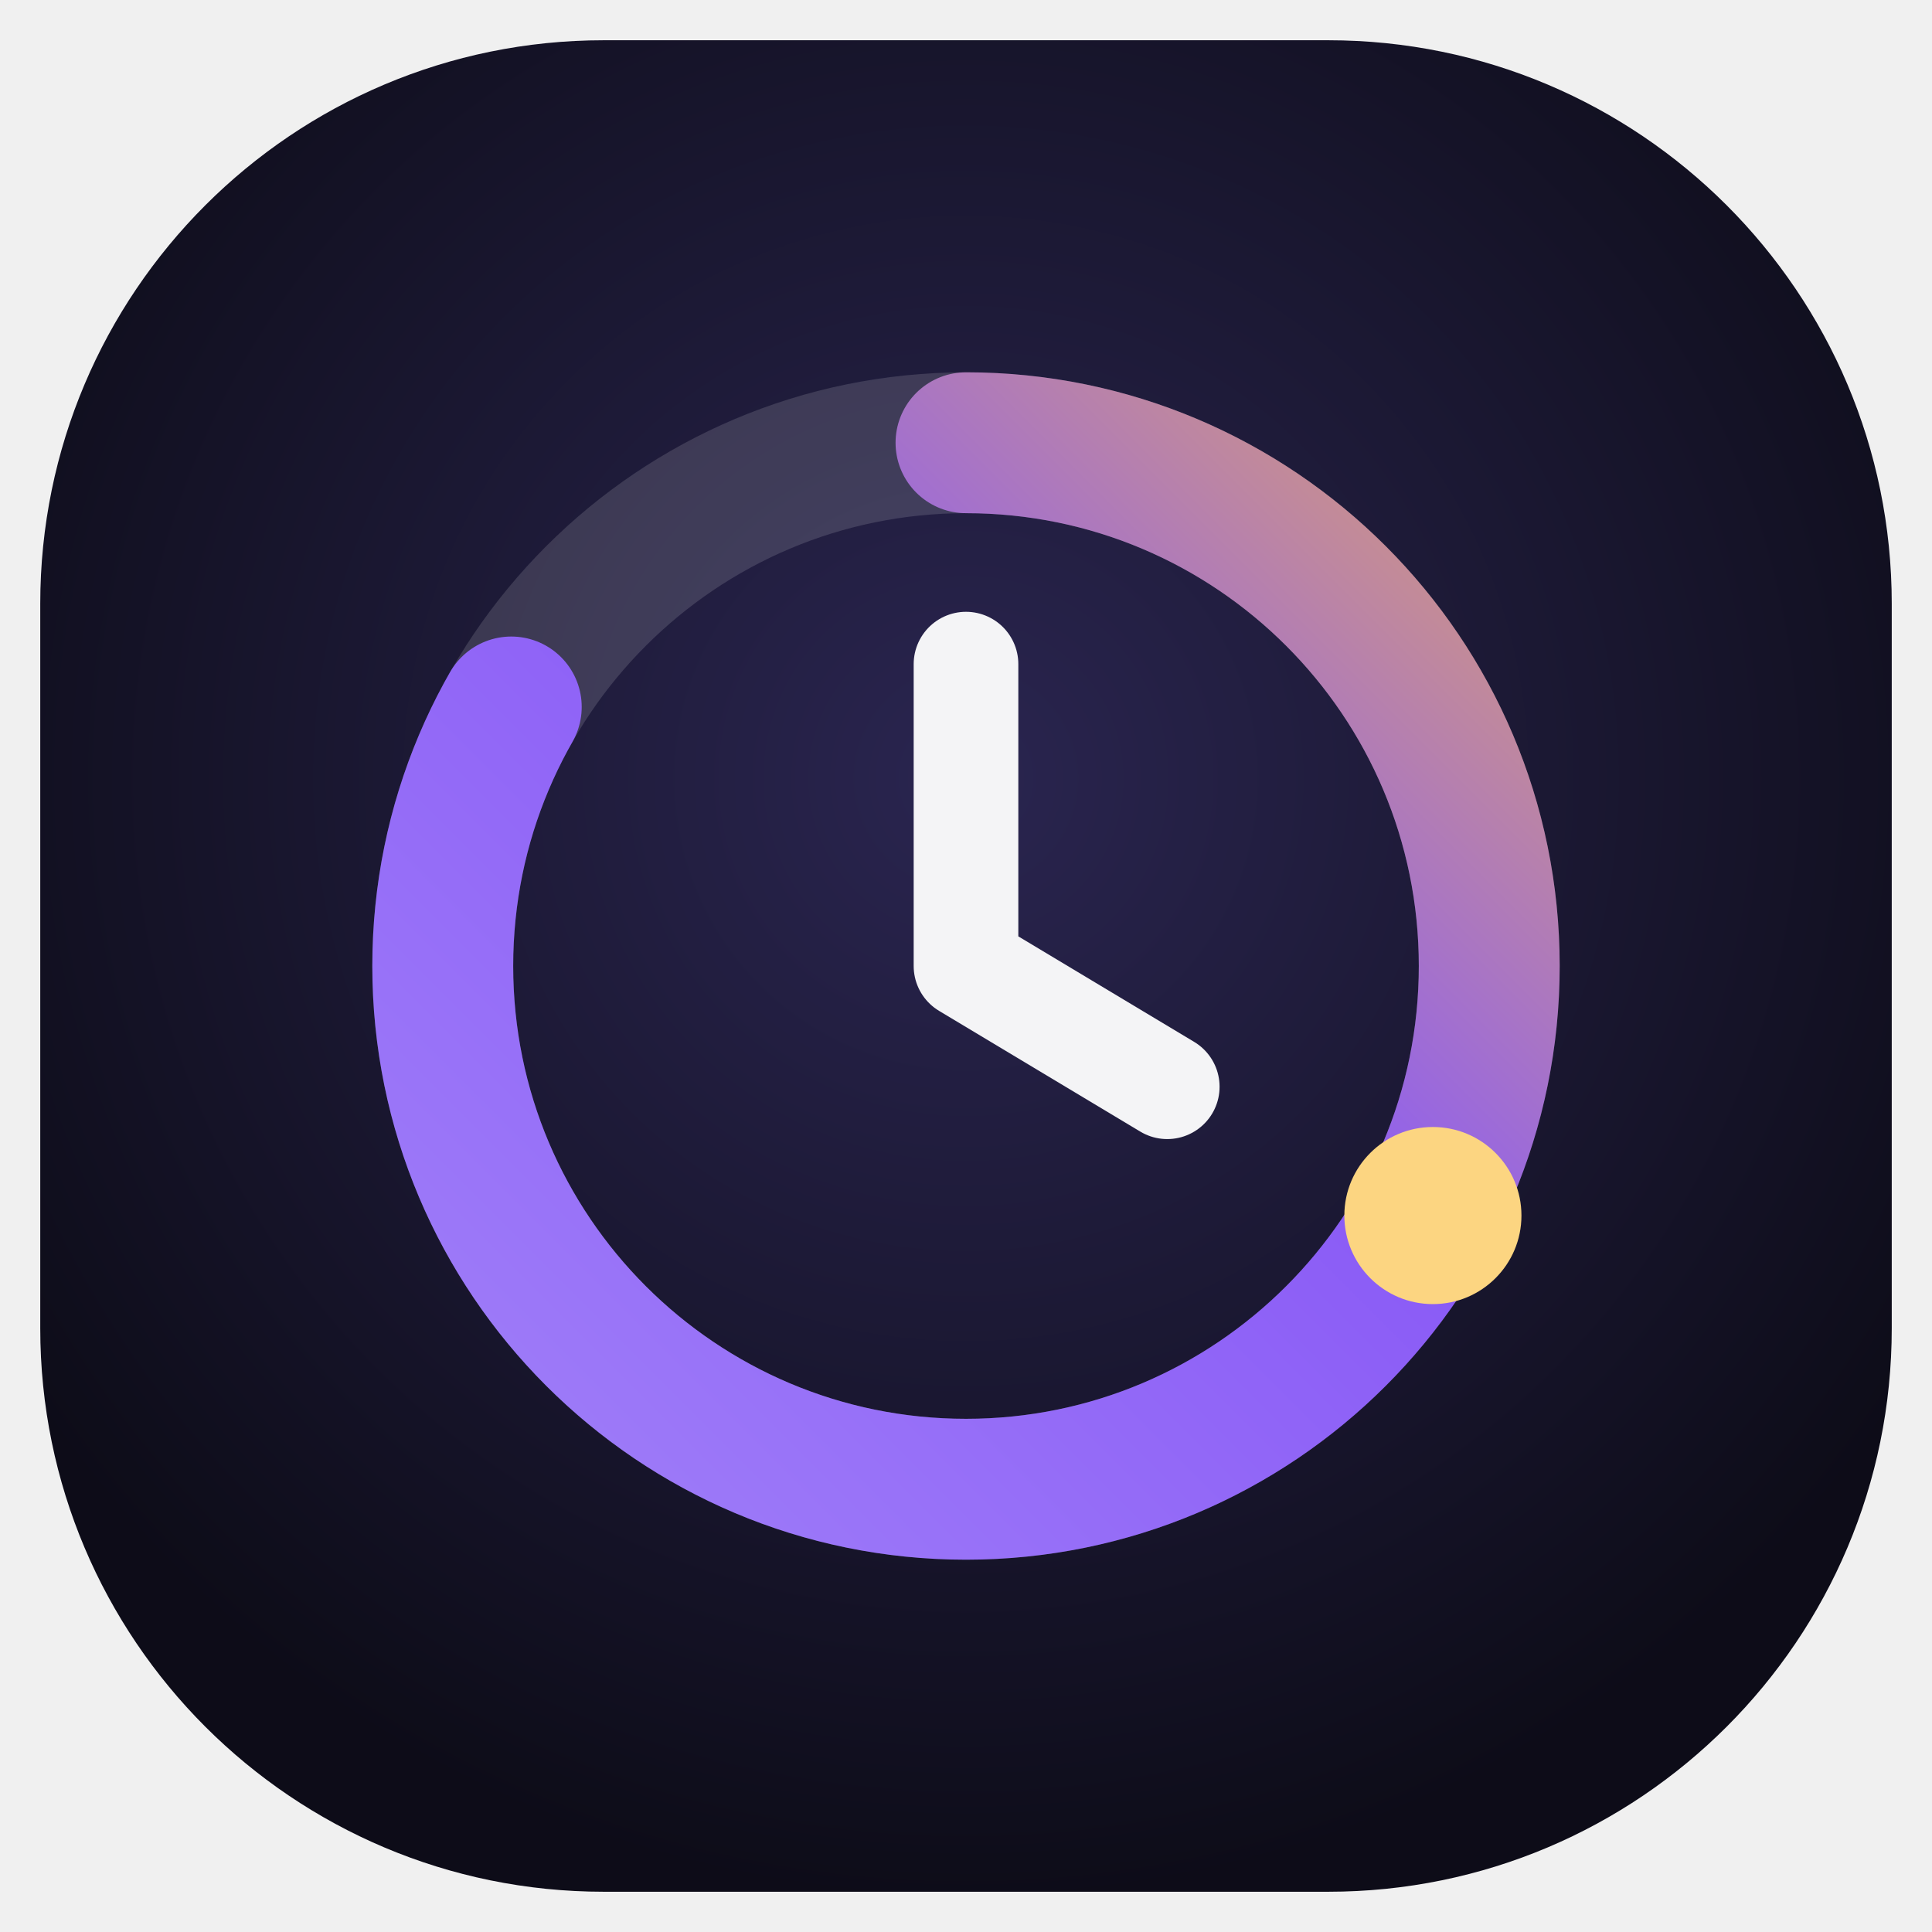
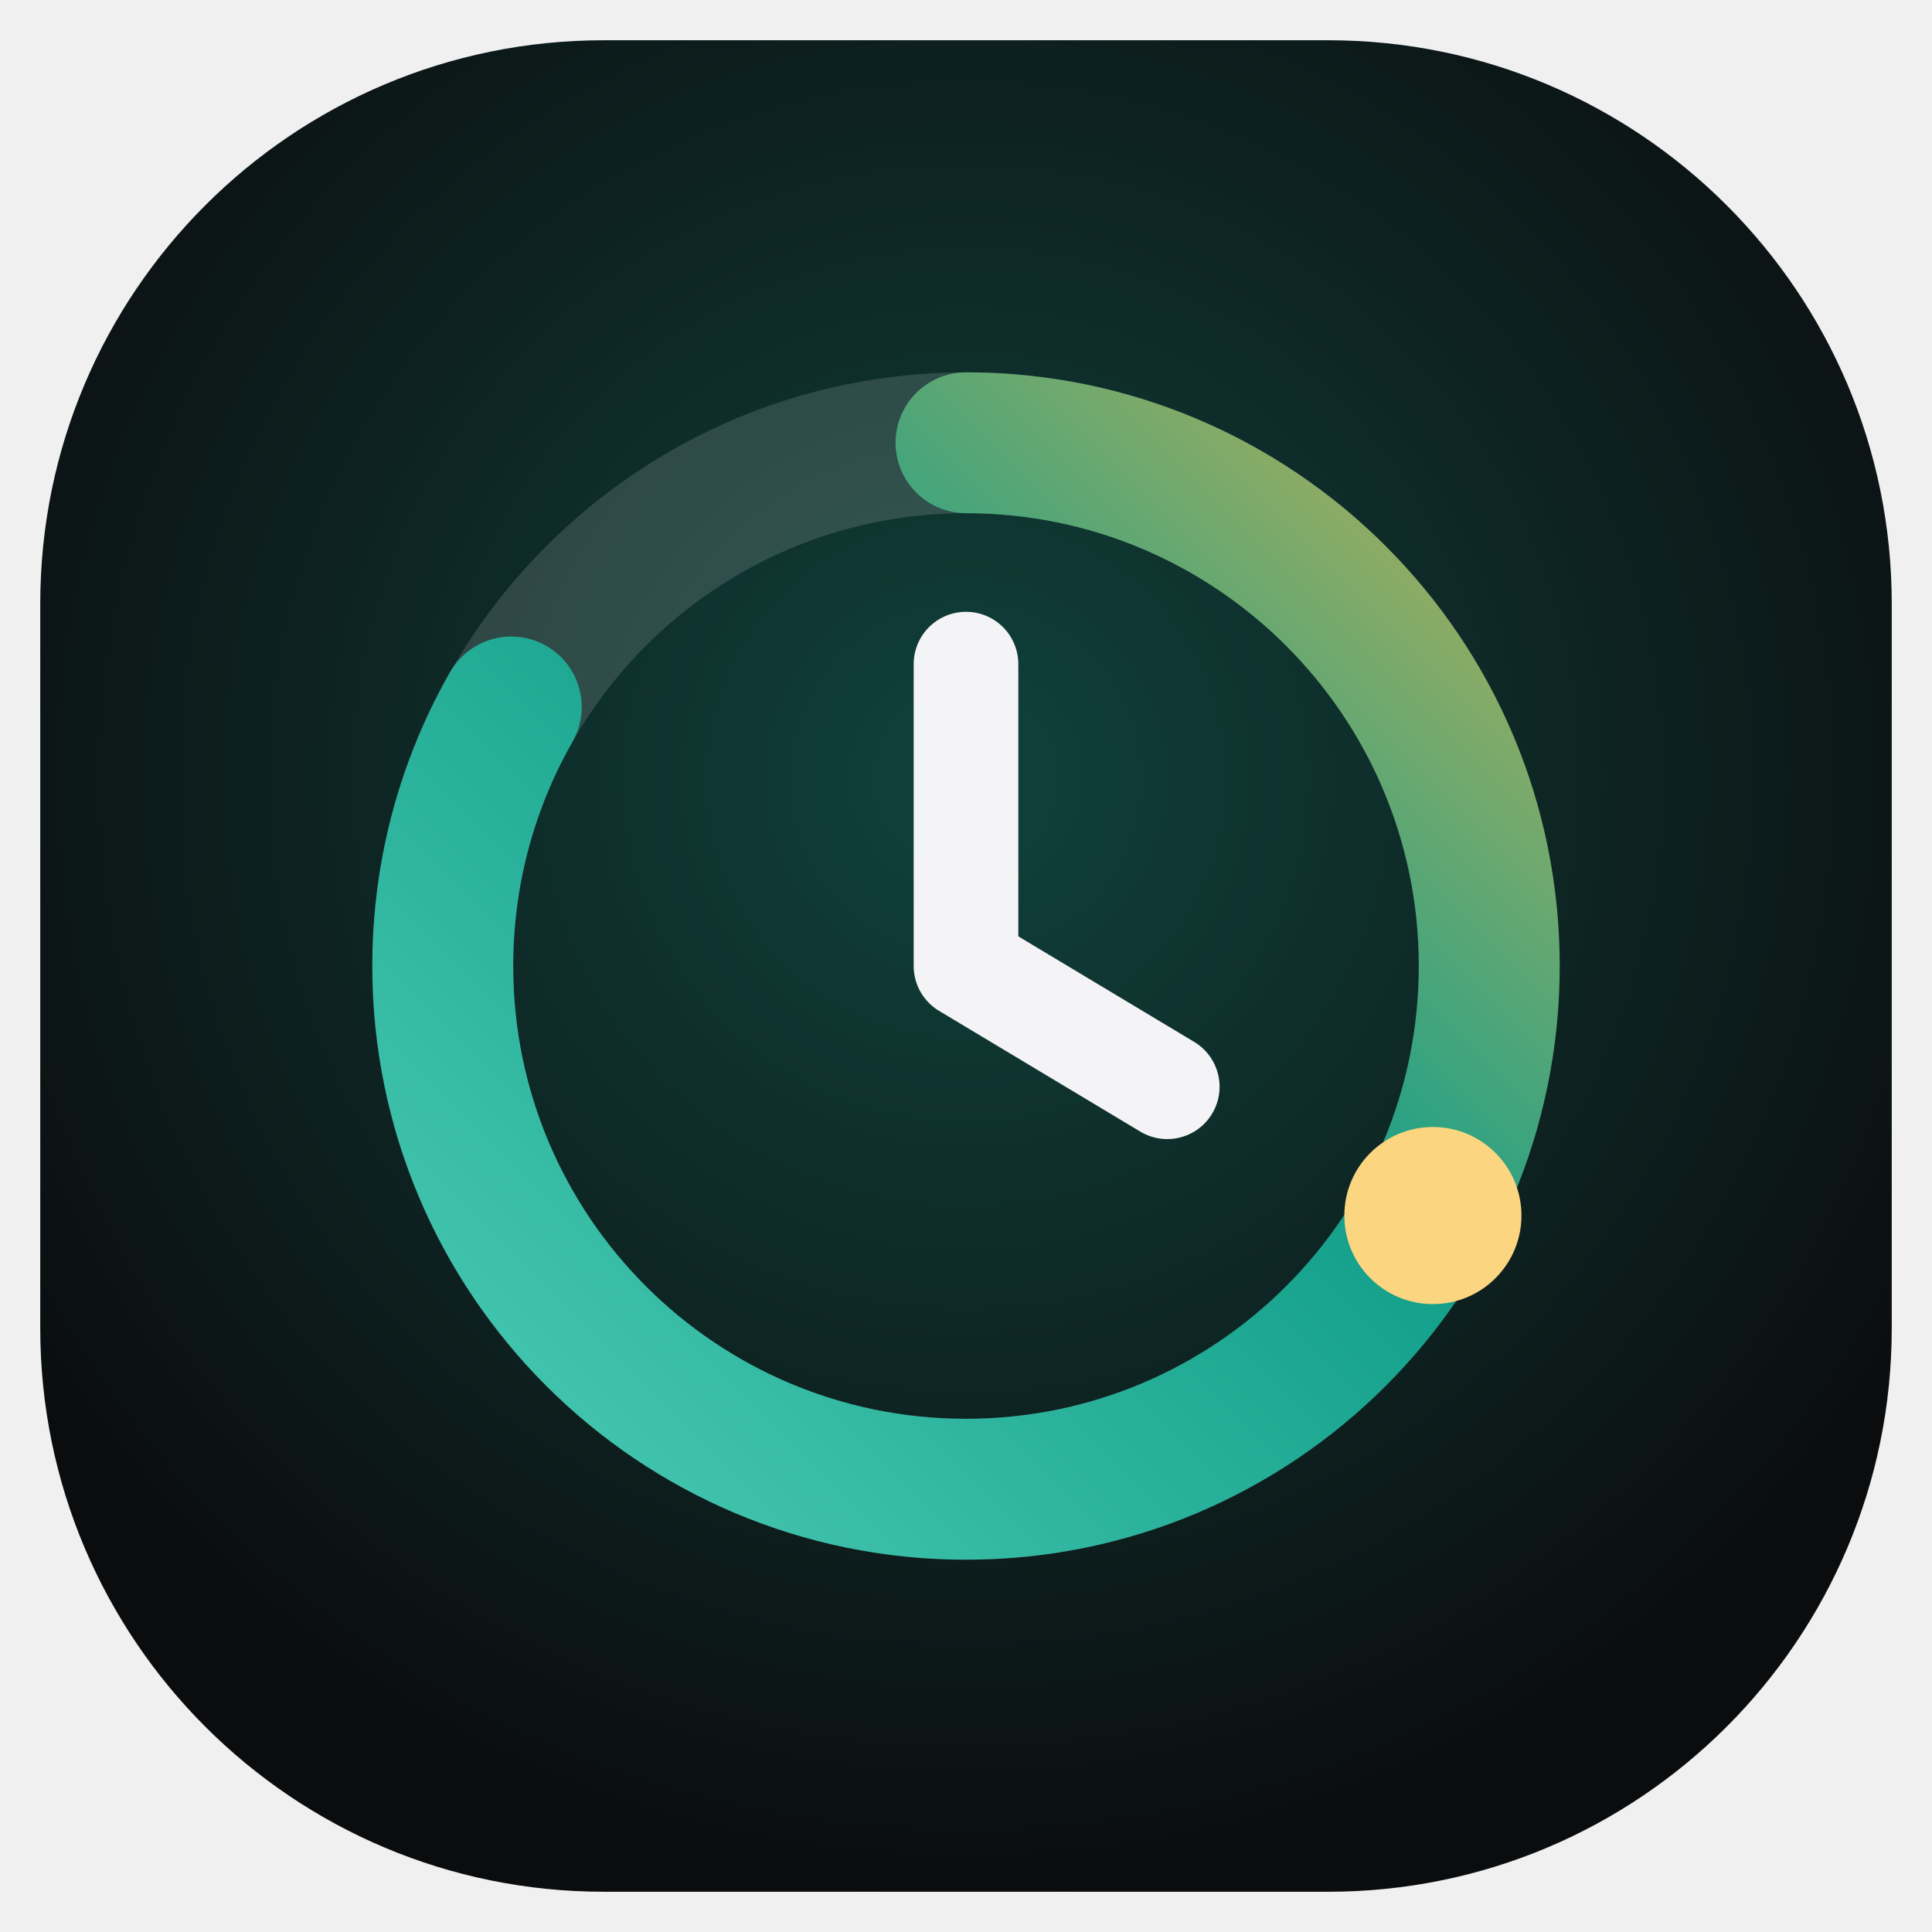
<svg xmlns="http://www.w3.org/2000/svg" viewBox="0 0 48 48">
  <defs>
    <linearGradient id="r" x1="6" y1="6" x2="42" y2="42" gradientUnits="userSpaceOnUse">
-       <stop offset="0" stop-color="#a78bfa" />
-       <stop offset=".55" stop-color="#8b5cf6" />
+       <stop offset="0" stop-color="#5cd9c1" />
+       <stop offset=".55" stop-color="#14a08b" />
      <stop offset="1" stop-color="#f5b544" />
    </linearGradient>
    <radialGradient id="c" cx=".5" cy=".4" r=".6">
-       <stop offset="0" stop-color="#2a2550" />
-       <stop offset="1" stop-color="#0d0c18" />
+       <stop offset="0" stop-color="#10423c" />
+       <stop offset="1" stop-color="#0b0c0e" />
    </radialGradient>
  </defs>
  <rect x="1" y="1" width="46" height="46" rx="14" fill="url(#c)" />
  <circle cx="24" cy="24" r="13" fill="none" stroke="#ffffff" stroke-opacity=".14" stroke-width="3.5" />
  <circle cx="24" cy="24" r="13" fill="none" stroke="url(#r)" stroke-width="3.5" stroke-linecap="round" stroke-dasharray="68 82" transform="rotate(-90 24 24)" />
  <path d="M24 16.5V24l5 3" fill="none" stroke="#f4f4f6" stroke-width="2.6" stroke-linecap="round" stroke-linejoin="round" />
  <circle cx="35.6" cy="30.2" r="2.2" fill="#fcd581" />
</svg>
